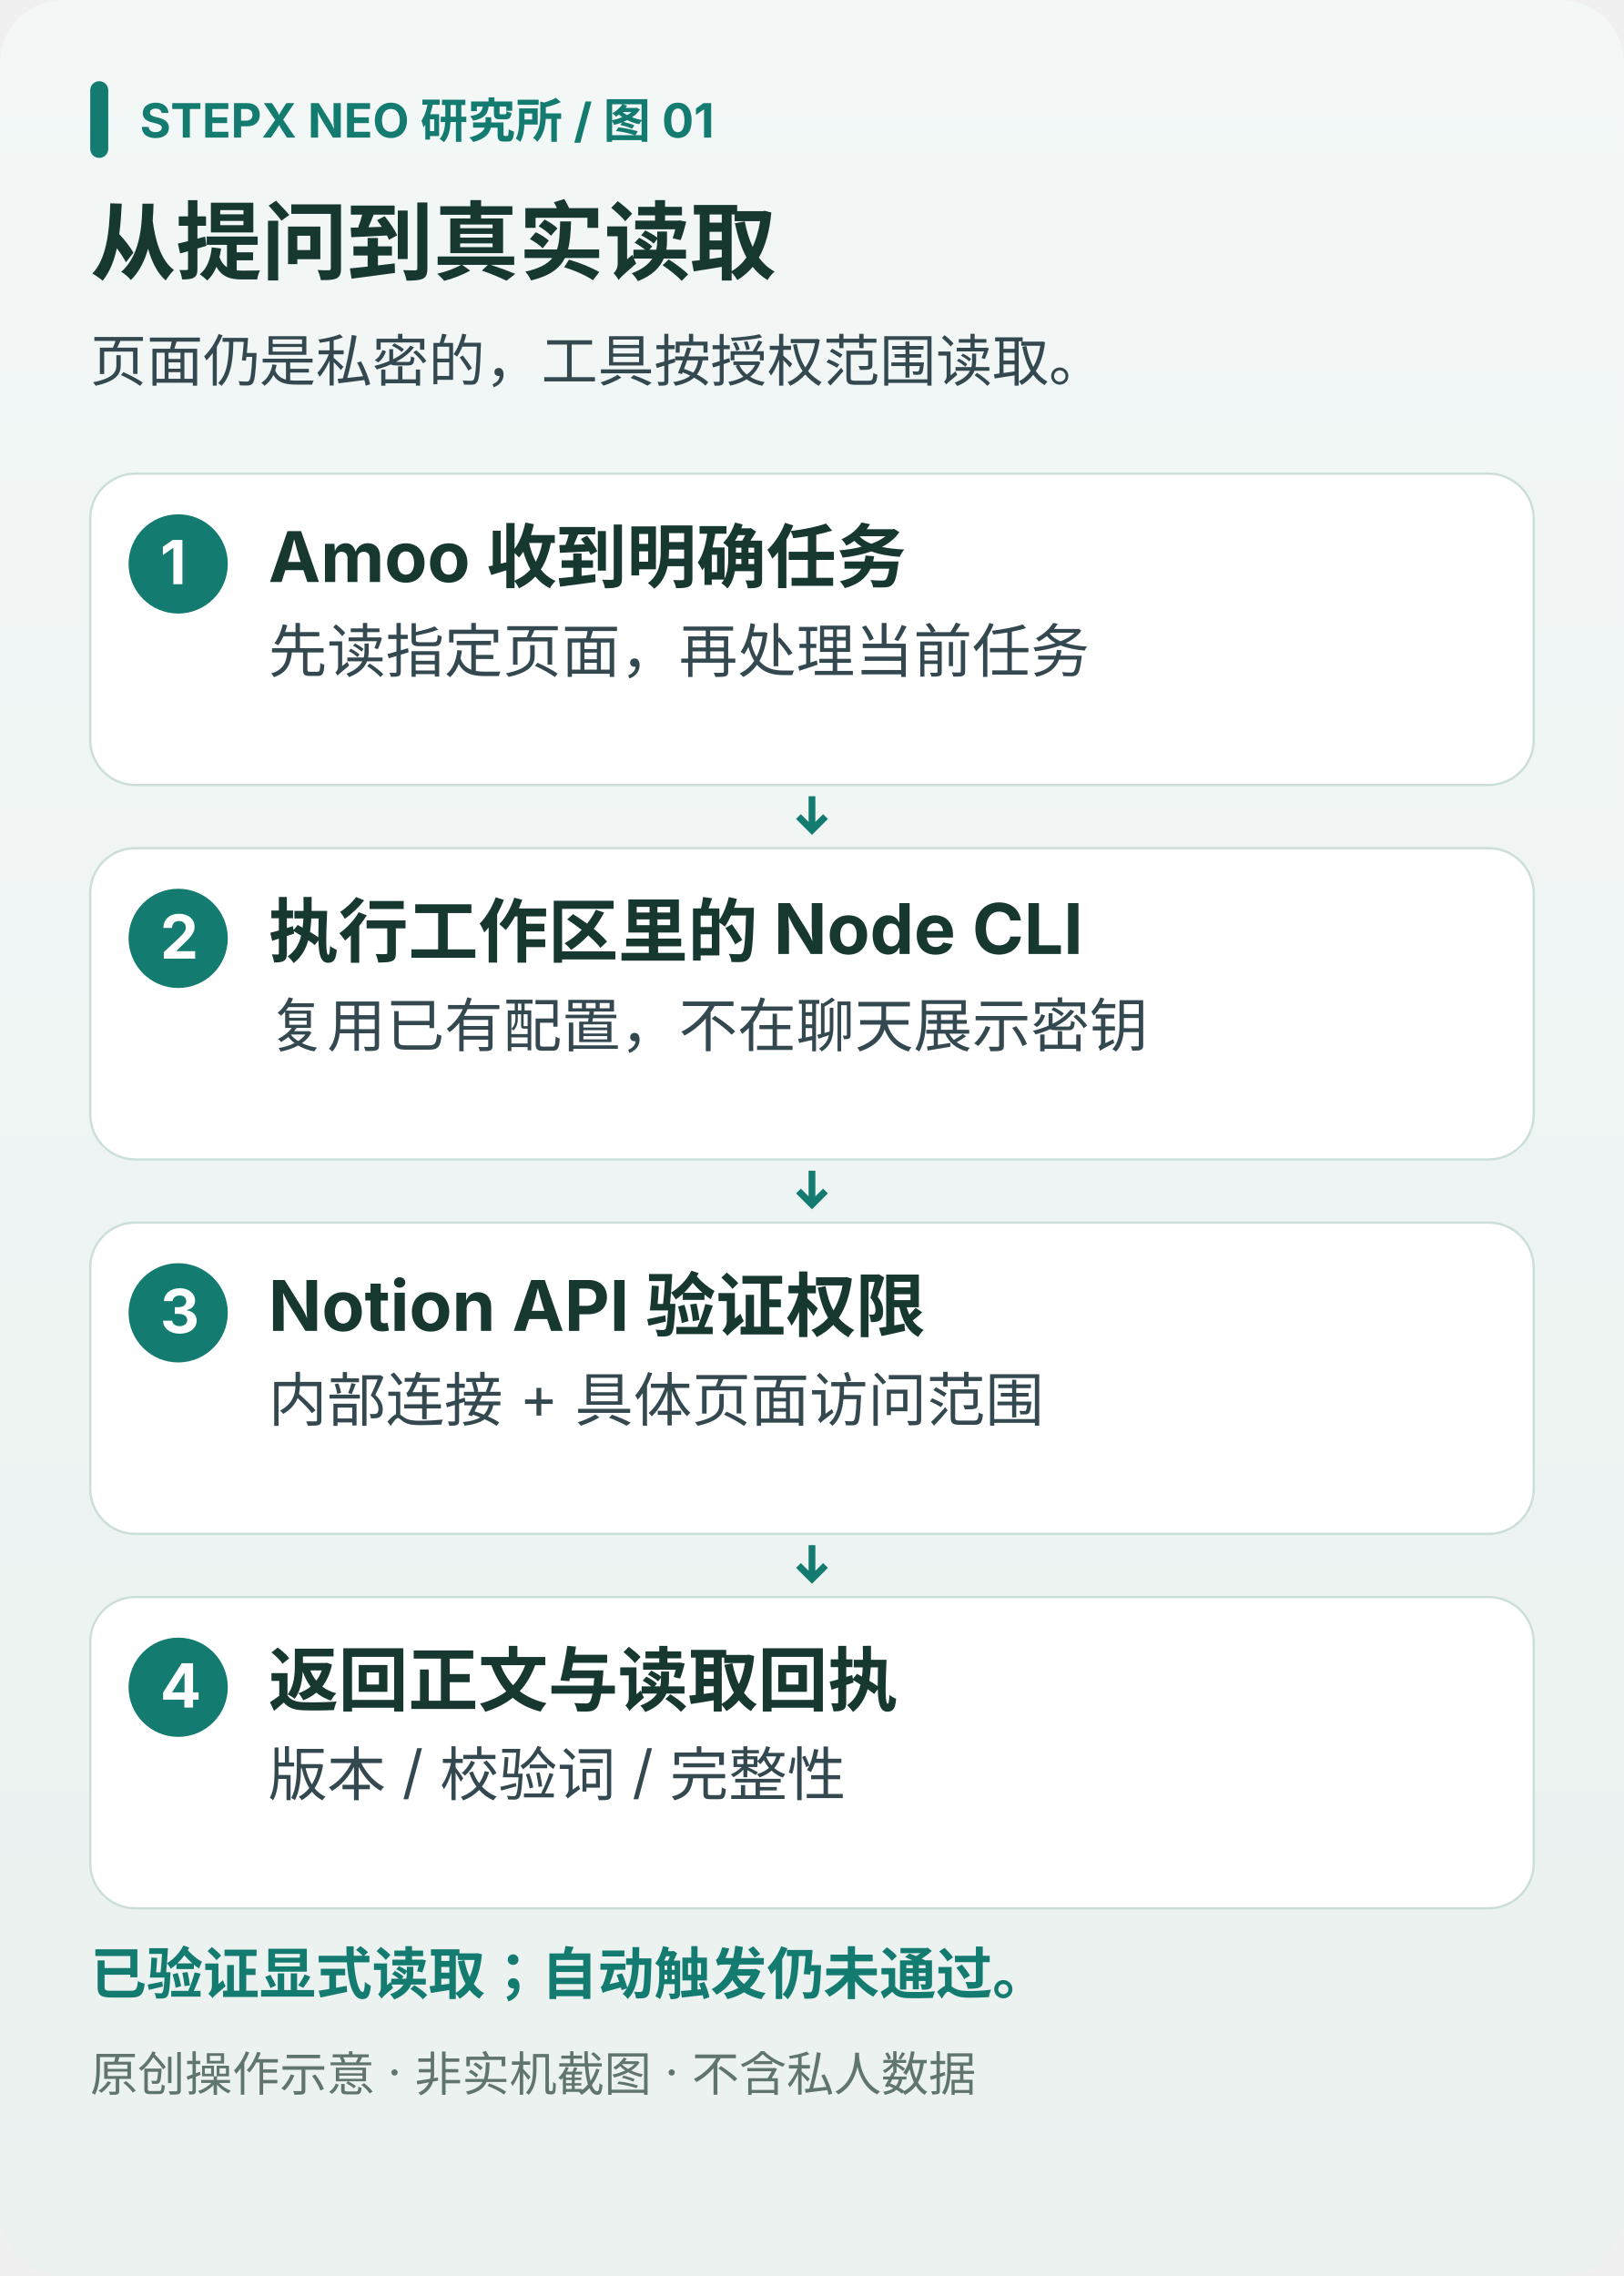
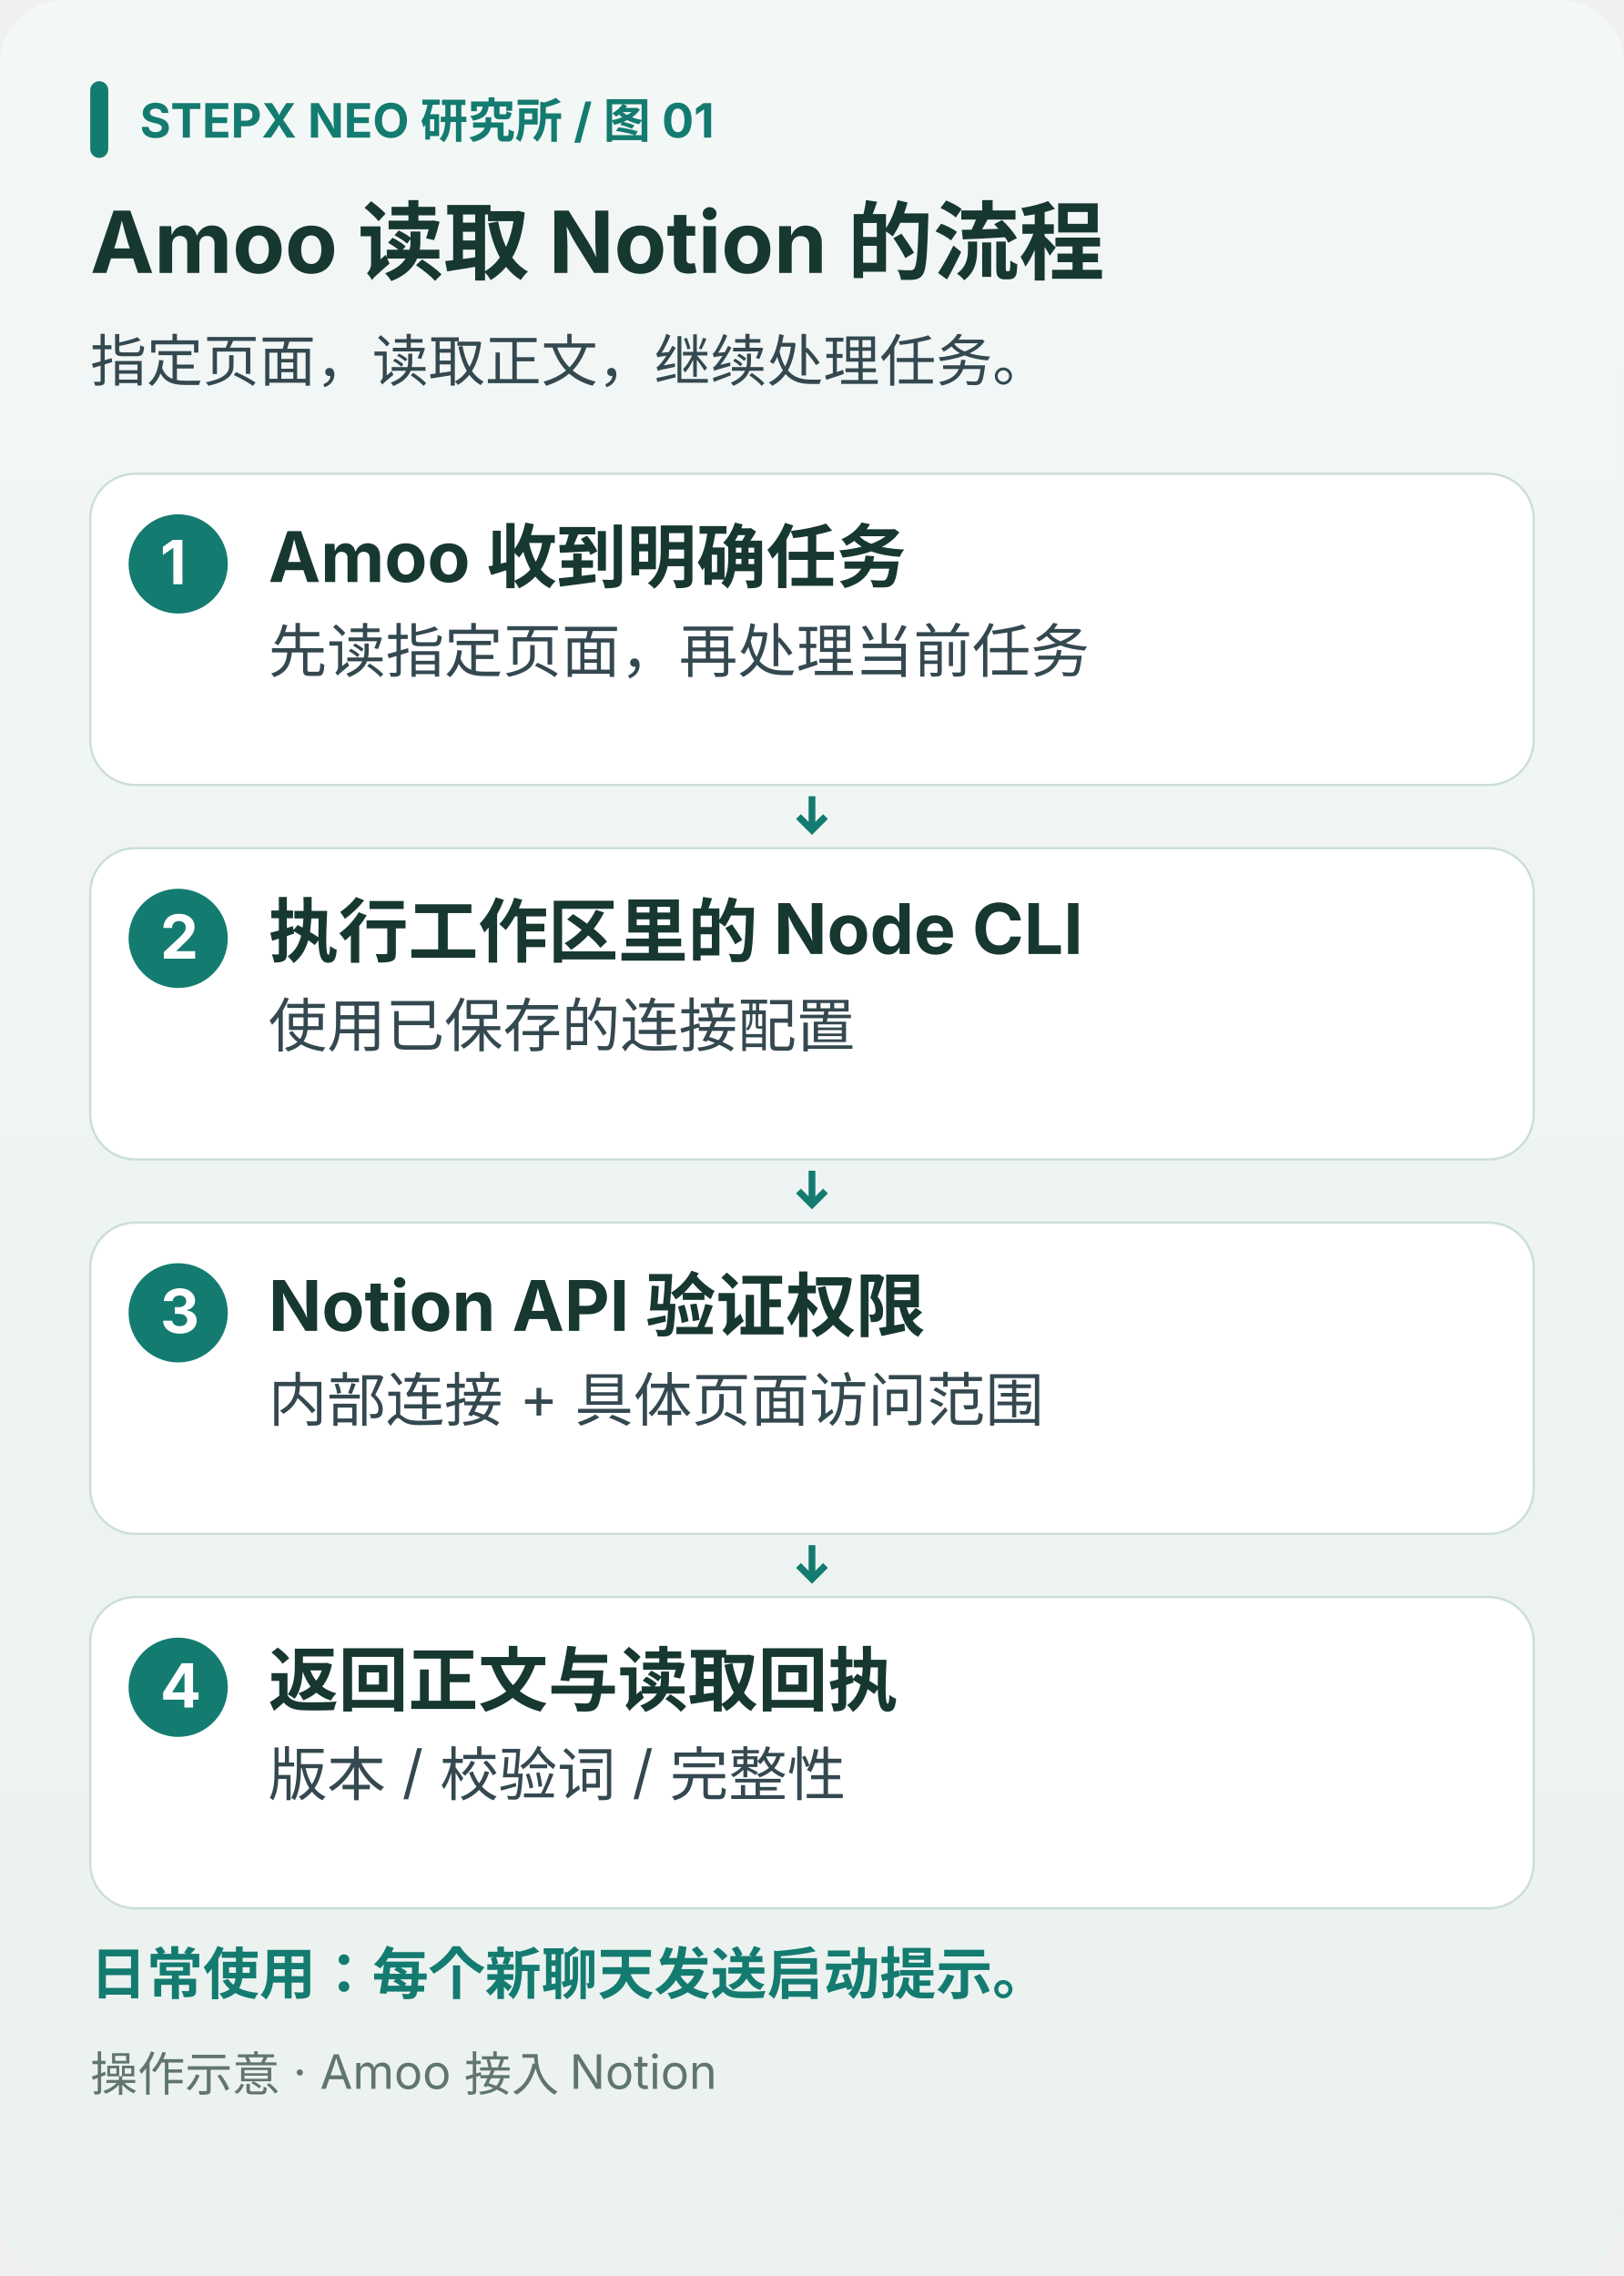
<svg xmlns="http://www.w3.org/2000/svg" viewBox="0 0 720 1009" role="img" aria-labelledby="title desc">
  <defs>
    <linearGradient id="bg" x2="0" y2="1">
      <stop stop-color="#f3f8f7" />
      <stop offset="1" stop-color="#eaf1ef" />
    </linearGradient>
  </defs>
  <rect width="720" height="1009" rx="28" fill="url(#bg)" />
  <g font-family="-apple-system,BlinkMacSystemFont,PingFang SC,Microsoft YaHei,sans-serif">
    <rect x="40" y="36" width="8" height="34" rx="4" fill="#147b70" />
    <text x="62" y="61" font-size="21" font-weight="650" fill="#147b70">STEPX NEO 研究所  /  图 01</text>
-     <text x="40" y="121" font-size="38" font-weight="700" fill="#173831">从提问到真实读取</text>
-     <text x="40" y="169" font-size="25" font-weight="400" fill="#344850">页面仍是私密的，工具按授权范围读取。</text>
+     <text x="40" y="121" font-size="38" font-weight="700" fill="#173831">Amoo 读取 Notion 的流程</text>
+     <text x="40" y="169" font-size="25" font-weight="400" fill="#344850">指定页面，读取正文，继续处理任务。</text>
    <rect x="40" y="210" width="640" height="138" rx="20" fill="#fff" stroke="#cbded8" />
    <circle cx="79" cy="250" r="22" fill="#147b70" />
    <text x="71" y="259" font-size="27" font-weight="700" fill="#ffffff">1</text>
    <text x="119" y="258" font-size="31" font-weight="650" fill="#173831">Amoo 收到明确任务</text>
    <text x="119" y="298" font-size="26" font-weight="400" fill="#344850">先读指定页面，再处理当前任务</text>
    <path d="M360 353v15m-6-6 6 6 6-6" fill="none" stroke="#147b70" stroke-width="3" />
    <rect x="40" y="376" width="640" height="138" rx="20" fill="#fff" stroke="#cbded8" />
    <circle cx="79" cy="416" r="22" fill="#147b70" />
    <text x="71" y="425" font-size="27" font-weight="700" fill="#ffffff">2</text>
    <text x="119" y="424" font-size="31" font-weight="650" fill="#173831">执行工作区里的 Node CLI</text>
-     <text x="119" y="464" font-size="26" font-weight="400" fill="#344850">复用已有配置，不在聊天展示密钥</text>
+     <text x="119" y="464" font-size="26" font-weight="400" fill="#344850">使用已保存的连接配置</text>
    <path d="M360 519v15m-6-6 6 6 6-6" fill="none" stroke="#147b70" stroke-width="3" />
    <rect x="40" y="542" width="640" height="138" rx="20" fill="#fff" stroke="#cbded8" />
    <circle cx="79" cy="582" r="22" fill="#147b70" />
    <text x="71" y="591" font-size="27" font-weight="700" fill="#ffffff">3</text>
    <text x="119" y="590" font-size="31" font-weight="650" fill="#173831">Notion API 验证权限</text>
    <text x="119" y="630" font-size="26" font-weight="400" fill="#344850">内部连接 + 具体页面访问范围</text>
    <path d="M360 685v15m-6-6 6 6 6-6" fill="none" stroke="#147b70" stroke-width="3" />
    <rect x="40" y="708" width="640" height="138" rx="20" fill="#fff" stroke="#cbded8" />
    <circle cx="79" cy="748" r="22" fill="#147b70" />
    <text x="71" y="757" font-size="27" font-weight="700" fill="#ffffff">4</text>
    <text x="119" y="756" font-size="31" font-weight="650" fill="#173831">返回正文与读取回执</text>
    <text x="119" y="796" font-size="26" font-weight="400" fill="#344850">版本 / 校验词 / 完整性</text>
-     <text x="40" y="884" font-size="25" font-weight="600" fill="#147b70">已验证显式读取；自动触发仍未通过。</text>
-     <text x="40" y="927" font-size="21" font-weight="400" fill="#61756f">原创操作示意 · 非实机截图 · 不含私人数据</text>
+     <text x="40" y="884" font-size="25" font-weight="600" fill="#147b70">日常使用：每个新聊天发送启动提示。</text>
+     <text x="40" y="927" font-size="21" font-weight="400" fill="#61756f">操作示意 · Amoo 接入 Notion</text>
  </g>
</svg>
